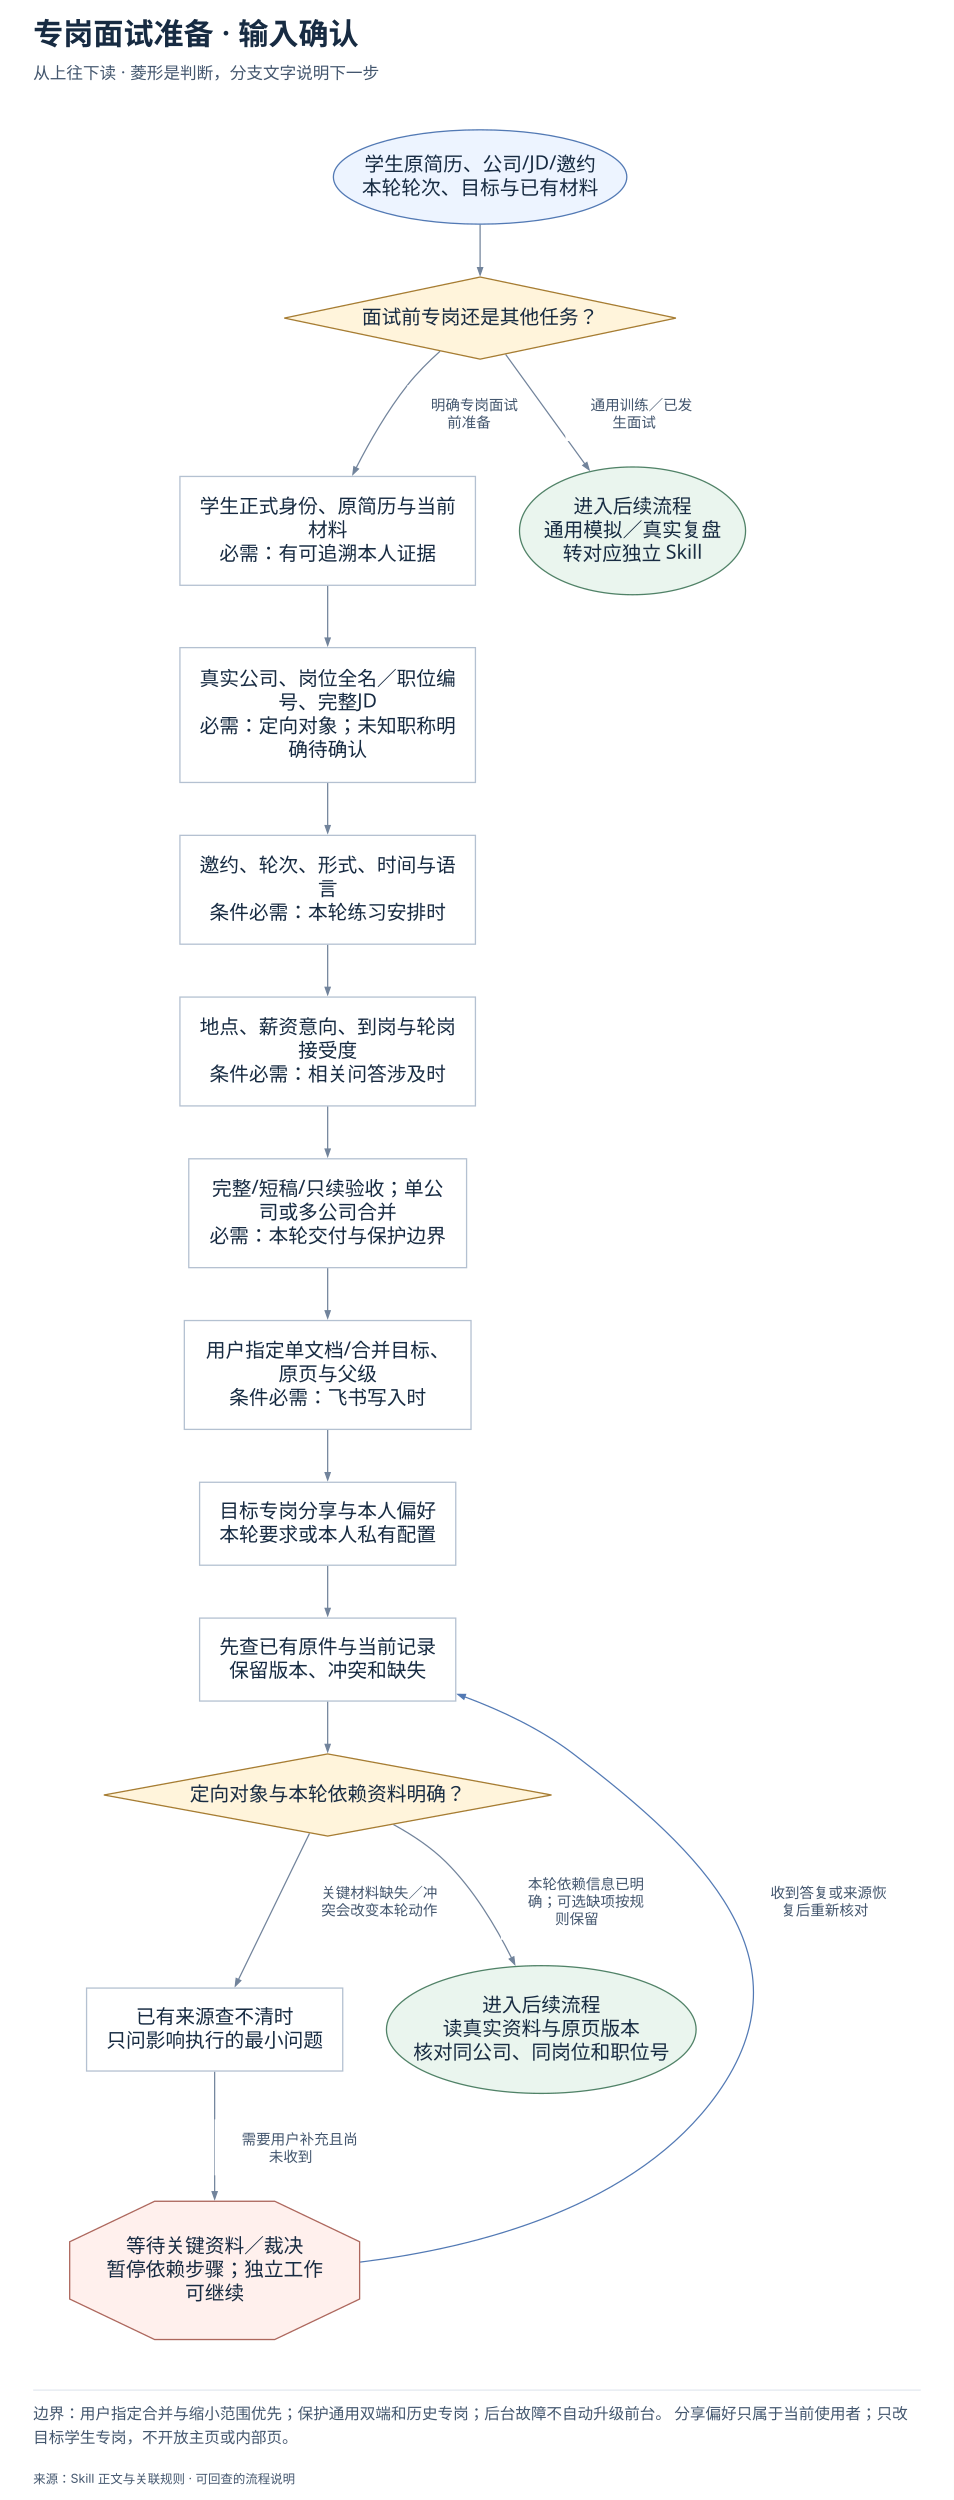
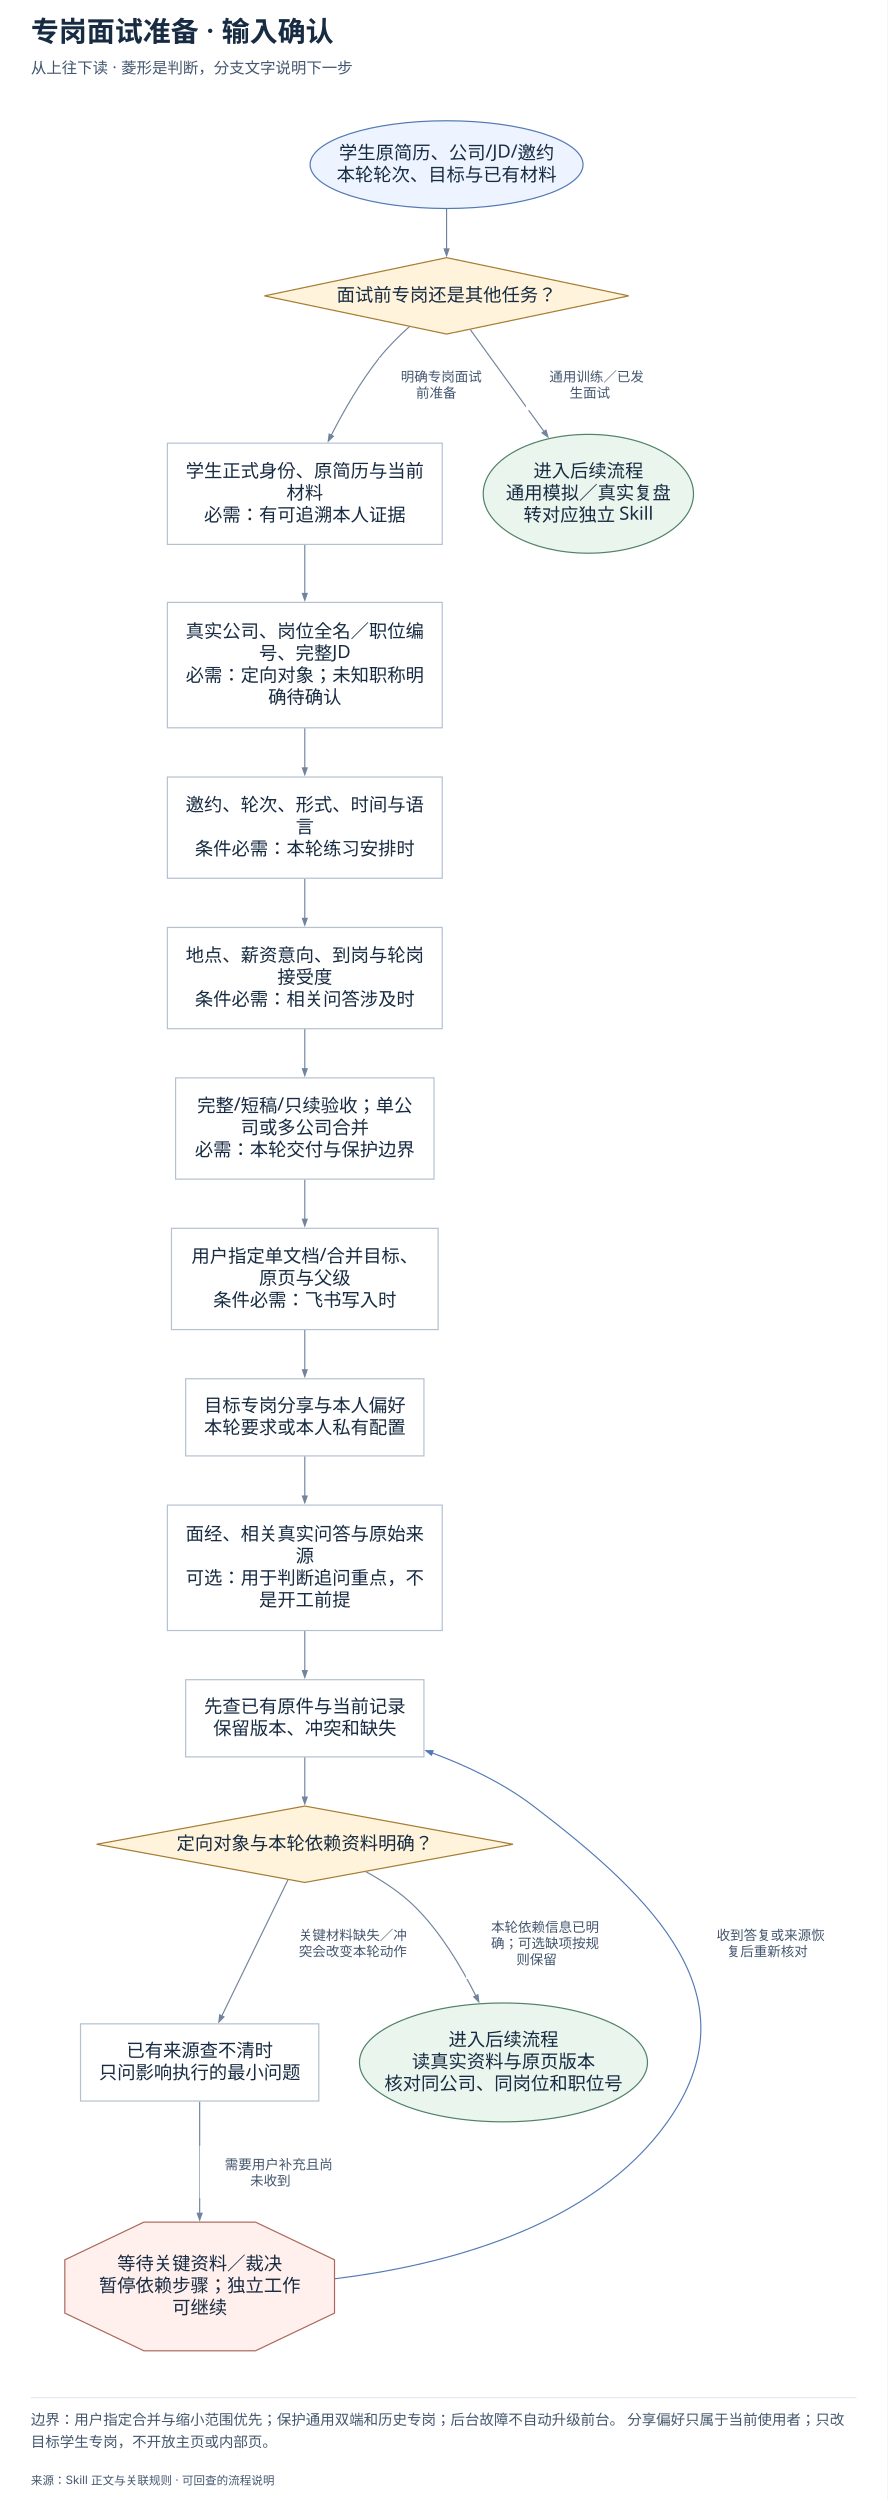
- <svg xmlns="http://www.w3.org/2000/svg" data-artifact-sha256="d12d9a1c49f8847c0cada53d51cb7fbd6866afd9c445d3b665d0113bed12bf69" viewBox="0 0 920.00 2411.00" width="920.00" height="2411.00" role="img" aria-labelledby="title desc" data-entry-x="463.01" data-definition-sha256="12acf186b3fe71b4bdbc4423b73fb12a80b41dbcc70ddea6586dea0ab58659eb" data-renderer="viz-3.31.0">
+ <svg xmlns="http://www.w3.org/2000/svg" data-artifact-sha256="397c3e8f413807d7f6c12c5a5fa2d47c6bb13471cd9e3f0d398dea059f0fabf5" viewBox="0 0 920.00 2592.00" width="920.00" height="2592.00" role="img" aria-labelledby="title desc" data-entry-x="463.01" data-definition-sha256="1edf8d5d66e0b0369730e1e6033a89fc37acab66a03d1cee56467e09436cd9e0" data-renderer="viz-3.31.0">
  <rect width="100%" height="100%" fill="white" />
  <g font-family="-apple-system,BlinkMacSystemFont,PingFang SC,sans-serif" fill="#172b42">
    <text x="32" y="43" font-size="29" font-weight="600">专岗面试准备 · 输入确认</text>
    <text x="32" y="76" font-size="16" fill="#43566e">从上往下读 · 菱形是判断，分支文字说明下一步</text>
  </g>
-   <svg x="42.00" y="100" width="836" height="2181" viewBox="0 0 836 2181">
-     <g id="graph0" class="graph" transform="scale(1 1) rotate(0) translate(25.2 2156.25)">
+   <svg x="42.00" y="100" width="836" height="2362" viewBox="0 0 836 2362">
+     <g id="graph0" class="graph" transform="scale(1 1) rotate(0) translate(25.2 2337.28)">
      <g id="edge1" class="edge">
-         <path fill="none" stroke="#71839b" stroke-width="1.2" d="M395.81,-2039.55C395.81,-2026.2 395.81,-2011.53 395.81,-1998.02" />
-         <polygon fill="#71839b" stroke="#71839b" stroke-width="1.2" points="398.26,-1998.15 395.81,-1991.15 393.36,-1998.15 398.26,-1998.15" />
+         <path fill="none" stroke="#71839b" stroke-width="1.2" d="M395.81,-2220.58C395.81,-2207.23 395.81,-2192.56 395.81,-2179.05" />
+         <polygon fill="#71839b" stroke="#71839b" stroke-width="1.2" points="398.26,-2179.18 395.81,-2172.18 393.36,-2179.18 398.26,-2179.18" />
      </g>
      <g id="edge3" class="edge">
-         <path fill="none" stroke="#71839b" stroke-width="1.2" d="M357.24,-1917.57C346.34,-1907.79 334.97,-1896.49 325.81,-1884.89 306.6,-1860.58 289.47,-1830.85 276.28,-1805.07" />
-         <polygon fill="#71839b" stroke="#71839b" stroke-width="1.2" points="278.47,-1803.98 273.13,-1798.83 274.09,-1806.19 278.47,-1803.98" />
-         <polygon fill="white" stroke="none" points="325.81,-1830.89 325.81,-1884.89 433.81,-1884.89 433.81,-1830.89 325.81,-1830.89" />
-         <text xml:space="preserve" text-anchor="start" x="348.31" y="-1860.69" font-family="PingFang SC" font-size="14.00" fill="#43566e">明确专岗面试</text>
-         <text xml:space="preserve" text-anchor="start" x="364.06" y="-1843.89" font-family="PingFang SC" font-size="14.00" fill="#43566e">前准备</text>
+         <path fill="none" stroke="#71839b" stroke-width="1.2" d="M357.24,-2098.6C346.34,-2088.82 334.97,-2077.52 325.81,-2065.92 306.6,-2041.61 289.47,-2011.88 276.28,-1986.1" />
+         <polygon fill="#71839b" stroke="#71839b" stroke-width="1.2" points="278.47,-1985.01 273.13,-1979.87 274.09,-1987.22 278.47,-1985.01" />
+         <polygon fill="white" stroke="none" points="325.81,-2011.92 325.81,-2065.92 433.81,-2065.92 433.81,-2011.92 325.81,-2011.92" />
+         <text xml:space="preserve" text-anchor="start" x="348.31" y="-2041.72" font-family="PingFang SC" font-size="14.00" fill="#43566e">明确专岗面试</text>
+         <text xml:space="preserve" text-anchor="start" x="364.06" y="-2024.92" font-family="PingFang SC" font-size="14.00" fill="#43566e">前准备</text>
      </g>
      <g id="edge2" class="edge">
-         <path fill="none" stroke="#71839b" stroke-width="1.2" d="M420.41,-1914.48C441.26,-1885.67 471.7,-1843.59 497.01,-1808.6" />
-         <polygon fill="#71839b" stroke="#71839b" stroke-width="1.2" points="498.81,-1810.28 500.93,-1803.18 494.84,-1807.41 498.81,-1810.28" />
-         <polygon fill="white" stroke="none" points="478.11,-1830.89 478.11,-1884.89 600.11,-1884.89 600.11,-1830.89 478.11,-1830.89" />
-         <text xml:space="preserve" text-anchor="start" x="502.36" y="-1860.69" font-family="PingFang SC" font-size="14.00" fill="#43566e">通用训练／已发</text>
-         <text xml:space="preserve" text-anchor="start" x="523.36" y="-1843.89" font-family="PingFang SC" font-size="14.00" fill="#43566e">生面试</text>
+         <path fill="none" stroke="#71839b" stroke-width="1.2" d="M420.41,-2095.51C441.26,-2066.7 471.7,-2024.62 497.01,-1989.63" />
+         <polygon fill="#71839b" stroke="#71839b" stroke-width="1.2" points="498.81,-1991.32 500.93,-1984.21 494.84,-1988.44 498.81,-1991.32" />
+         <polygon fill="white" stroke="none" points="478.11,-2011.92 478.11,-2065.92 600.11,-2065.92 600.11,-2011.92 478.11,-2011.92" />
+         <text xml:space="preserve" text-anchor="start" x="502.36" y="-2041.72" font-family="PingFang SC" font-size="14.00" fill="#43566e">通用训练／已发</text>
+         <text xml:space="preserve" text-anchor="start" x="523.36" y="-2024.92" font-family="PingFang SC" font-size="14.00" fill="#43566e">生面试</text>
      </g>
      <g id="edge4" class="edge">
-         <path fill="none" stroke="#71839b" stroke-width="1.2" d="M248.81,-1691.55C248.81,-1675.69 248.81,-1657.94 248.81,-1640.94" />
-         <polygon fill="#71839b" stroke="#71839b" stroke-width="1.2" points="251.26,-1640.94 248.81,-1633.94 246.36,-1640.94 251.26,-1640.94" />
+         <path fill="none" stroke="#71839b" stroke-width="1.2" d="M248.81,-1872.58C248.81,-1856.72 248.81,-1838.97 248.81,-1821.97" />
+         <polygon fill="#71839b" stroke="#71839b" stroke-width="1.2" points="251.26,-1821.98 248.81,-1814.98 246.36,-1821.98 251.26,-1821.98" />
      </g>
      <g id="edge5" class="edge">
-         <path fill="none" stroke="#71839b" stroke-width="1.2" d="M248.81,-1501.29C248.81,-1487.71 248.81,-1473.41 248.81,-1459.96" />
-         <polygon fill="#71839b" stroke="#71839b" stroke-width="1.2" points="251.26,-1460.08 248.81,-1453.08 246.36,-1460.08 251.26,-1460.08" />
+         <path fill="none" stroke="#71839b" stroke-width="1.2" d="M248.81,-1682.33C248.81,-1668.74 248.81,-1654.44 248.81,-1640.99" />
+         <polygon fill="#71839b" stroke="#71839b" stroke-width="1.2" points="251.26,-1641.11 248.81,-1634.11 246.36,-1641.11 251.26,-1641.11" />
      </g>
      <g id="edge6" class="edge">
-         <path fill="none" stroke="#71839b" stroke-width="1.2" d="M248.81,-1345.46C248.81,-1332.08 248.81,-1317.55 248.81,-1303.75" />
-         <polygon fill="#71839b" stroke="#71839b" stroke-width="1.2" points="251.26,-1304.09 248.81,-1297.09 246.36,-1304.09 251.26,-1304.09" />
+         <path fill="none" stroke="#71839b" stroke-width="1.2" d="M248.81,-1526.5C248.81,-1513.11 248.81,-1498.58 248.81,-1484.78" />
+         <polygon fill="#71839b" stroke="#71839b" stroke-width="1.2" points="251.26,-1485.12 248.81,-1478.12 246.36,-1485.12 251.26,-1485.12" />
      </g>
      <g id="edge7" class="edge">
-         <path fill="none" stroke="#71839b" stroke-width="1.2" d="M248.81,-1189.49C248.81,-1176.1 248.81,-1161.57 248.81,-1147.78" />
-         <polygon fill="#71839b" stroke="#71839b" stroke-width="1.2" points="251.26,-1148.12 248.81,-1141.12 246.36,-1148.12 251.26,-1148.12" />
+         <path fill="none" stroke="#71839b" stroke-width="1.2" d="M248.81,-1370.52C248.81,-1357.13 248.81,-1342.6 248.81,-1328.81" />
+         <polygon fill="#71839b" stroke="#71839b" stroke-width="1.2" points="251.26,-1329.15 248.81,-1322.15 246.36,-1329.15 251.26,-1329.15" />
      </g>
      <g id="edge8" class="edge">
-         <path fill="none" stroke="#71839b" stroke-width="1.2" d="M248.81,-1033.51C248.81,-1020.13 248.81,-1005.59 248.81,-991.8" />
-         <polygon fill="#71839b" stroke="#71839b" stroke-width="1.2" points="251.26,-992.14 248.81,-985.14 246.36,-992.14 251.26,-992.14" />
+         <path fill="none" stroke="#71839b" stroke-width="1.2" d="M248.81,-1214.54C248.81,-1201.16 248.81,-1186.63 248.81,-1172.83" />
+         <polygon fill="#71839b" stroke="#71839b" stroke-width="1.2" points="251.26,-1173.17 248.81,-1166.17 246.36,-1173.17 251.26,-1173.17" />
      </g>
      <g id="edge9" class="edge">
-         <path fill="none" stroke="#71839b" stroke-width="1.2" d="M248.81,-877.36C248.81,-863.77 248.81,-849.18 248.81,-835.81" />
-         <polygon fill="#71839b" stroke="#71839b" stroke-width="1.2" points="251.26,-836.03 248.81,-829.03 246.36,-836.03 251.26,-836.03" />
+         <path fill="none" stroke="#71839b" stroke-width="1.2" d="M248.81,-1058.39C248.81,-1044.8 248.81,-1030.21 248.81,-1016.84" />
+         <polygon fill="#71839b" stroke="#71839b" stroke-width="1.2" points="251.26,-1017.06 248.81,-1010.06 246.36,-1017.06 251.26,-1017.06" />
      </g>
      <g id="edge10" class="edge">
        <path fill="none" stroke="#71839b" stroke-width="1.2" d="M248.81,-615.48C248.81,-602.39 248.81,-587.66 248.81,-574" />
        <polygon fill="#71839b" stroke="#71839b" stroke-width="1.2" points="251.26,-574.02 248.81,-567.02 246.36,-574.02 251.26,-574.02" />
      </g>
      <g id="edge12" class="edge">
        <path fill="none" stroke="#71839b" stroke-width="1.2" d="M231.3,-488.14C212.7,-449.88 183.21,-389.24 162.77,-347.18" />
        <polygon fill="#71839b" stroke="#71839b" stroke-width="1.2" points="164.99,-346.15 159.72,-340.92 160.58,-348.29 164.99,-346.15" />
        <polygon fill="white" stroke="none" points="216.6,-396.06 216.6,-450.06 352.6,-450.06 352.6,-396.06 216.6,-396.06" />
        <text xml:space="preserve" text-anchor="start" x="242.6" y="-425.86" font-family="PingFang SC" font-size="14.00" fill="#43566e">关键材料缺失／冲</text>
        <text xml:space="preserve" text-anchor="start" x="242.6" y="-409.06" font-family="PingFang SC" font-size="14.00" fill="#43566e">突会改变本轮动作</text>
      </g>
      <g id="edge11" class="edge">
        <path fill="none" stroke="#71839b" stroke-width="1.2" d="M312.15,-496.71C329.91,-487.02 348.31,-474.9 362.81,-460.56 389.35,-434.32 410.75,-398.83 426.2,-367.88" />
        <polygon fill="#71839b" stroke="#71839b" stroke-width="1.2" points="428.33,-369.12 429.21,-361.75 423.93,-366.96 428.33,-369.12" />
        <polygon fill="white" stroke="none" points="415.87,-385.56 415.87,-460.56 551.87,-460.56 551.87,-385.56 415.87,-385.56" />
        <text xml:space="preserve" text-anchor="start" x="441.87" y="-434.26" font-family="PingFang SC" font-size="14.00" fill="#43566e">本轮依赖信息已明</text>
        <text xml:space="preserve" text-anchor="start" x="441.87" y="-417.46" font-family="PingFang SC" font-size="14.00" fill="#43566e">确；可选缺项按规</text>
        <text xml:space="preserve" text-anchor="start" x="468.12" y="-400.66" font-family="PingFang SC" font-size="14.00" fill="#43566e">则保留</text>
      </g>
      <g id="edge13" class="edge">
        <path fill="none" stroke="#71839b" stroke-width="1.2" d="M139.81,-258.37C139.81,-226.57 139.81,-181 139.81,-142.39" />
        <polygon fill="#71839b" stroke="#71839b" stroke-width="1.2" points="142.26,-142.57 139.81,-135.57 137.36,-142.57 142.26,-142.57" />
        <polygon fill="white" stroke="none" points="139.81,-158.36 139.81,-212.36 275.81,-212.36 275.81,-158.36 139.81,-158.36" />
        <text xml:space="preserve" text-anchor="start" x="165.81" y="-188.16" font-family="PingFang SC" font-size="14.00" fill="#43566e">需要用户补充且尚</text>
        <text xml:space="preserve" text-anchor="start" x="192.06" y="-171.36" font-family="PingFang SC" font-size="14.00" fill="#43566e">未收到</text>
      </g>
      <g id="edge14" class="edge">
        <path fill="none" stroke="#5279b4" stroke-width="1.2" d="M280.01,-74.66C393.66,-88.6 547.25,-128.05 624.81,-237.36 716.29,-366.28 611.49,-468.87 485.81,-564.76 454.91,-588.34 417.12,-606.36 380.87,-619.86" />
        <polygon fill="#5279b4" stroke="#5279b4" stroke-width="1.2" points="380.12,-617.52 374.38,-622.22 381.8,-622.13 380.12,-617.52" />
        <polygon fill="white" stroke="none" points="649.78,-396.06 649.78,-450.06 785.78,-450.06 785.78,-396.06 649.78,-396.06" />
        <text xml:space="preserve" text-anchor="start" x="675.78" y="-425.86" font-family="PingFang SC" font-size="14.00" fill="#43566e">收到答复或来源恢</text>
        <text xml:space="preserve" text-anchor="start" x="686.28" y="-409.06" font-family="PingFang SC" font-size="14.00" fill="#43566e">复后重新核对</text>
      </g>
      <g id="edge15" class="edge">
-         <path fill="none" stroke="#71839b" stroke-width="1.2" d="M248.81,-746.35C248.81,-733.34 248.81,-718.72 248.81,-705.13" />
-         <polygon fill="#71839b" stroke="#71839b" stroke-width="1.2" points="251.26,-705.18 248.81,-698.18 246.36,-705.18 251.26,-705.18" />
+         <path fill="none" stroke="#71839b" stroke-width="1.2" d="M248.81,-927.52C248.81,-914.78 248.81,-900.21 248.81,-885.83" />
+         <polygon fill="#71839b" stroke="#71839b" stroke-width="1.2" points="251.26,-886.21 248.81,-879.21 246.36,-886.21 251.26,-886.21" />
+       </g>
+       <g id="edge16" class="edge">
+         <path fill="none" stroke="#71839b" stroke-width="1.2" d="M248.81,-746.35C248.81,-732.42 248.81,-717.93 248.81,-704.76" />
+         <polygon fill="#71839b" stroke="#71839b" stroke-width="1.2" points="251.26,-705.13 248.81,-698.13 246.36,-705.13 251.26,-705.13" />
      </g>
      <g id="node1" class="node">
-         <ellipse fill="#edf4ff" stroke="#5279b4" stroke-width="1.25" cx="395.81" cy="-2085.57" rx="141.49" ry="45.48" />
-         <text xml:space="preserve" text-anchor="middle" x="395.81" y="-2091.27" font-family="PingFang SC" font-size="19.00" fill="#172b42">学生原简历、公司/JD/邀约</text>
-         <text xml:space="preserve" text-anchor="middle" x="395.81" y="-2068.47" font-family="PingFang SC" font-size="19.00" fill="#172b42">本轮轮次、目标与已有材料</text>
+         <ellipse fill="#edf4ff" stroke="#5279b4" stroke-width="1.25" cx="395.81" cy="-2266.6" rx="141.49" ry="45.48" />
+         <text xml:space="preserve" text-anchor="middle" x="395.81" y="-2272.3" font-family="PingFang SC" font-size="19.00" fill="#172b42">学生原简历、公司/JD/邀约</text>
+         <text xml:space="preserve" text-anchor="middle" x="395.81" y="-2249.5" font-family="PingFang SC" font-size="19.00" fill="#172b42">本轮轮次、目标与已有材料</text>
      </g>
      <g id="node2" class="node">
-         <polygon fill="#fff4db" stroke="#a67c32" stroke-width="1.25" points="395.81,-1989.09 206.95,-1949.49 395.81,-1909.89 584.67,-1949.49 395.81,-1989.09" />
-         <text xml:space="preserve" text-anchor="middle" x="395.81" y="-1943.79" font-family="PingFang SC" font-size="19.00" fill="#172b42">面试前专岗还是其他任务？</text>
+         <polygon fill="#fff4db" stroke="#a67c32" stroke-width="1.25" points="395.81,-2170.12 206.95,-2130.52 395.81,-2090.92 584.67,-2130.52 395.81,-2170.12" />
+         <text xml:space="preserve" text-anchor="middle" x="395.81" y="-2124.82" font-family="PingFang SC" font-size="19.00" fill="#172b42">面试前专岗还是其他任务？</text>
      </g>
      <g id="node3" class="node">
-         <polygon fill="#ffffff" stroke="#b4c1d1" stroke-width="1.25" points="391.3,-1796.77 106.32,-1796.77 106.32,-1691.8 391.3,-1691.8 391.3,-1796.77" />
-         <text xml:space="preserve" text-anchor="middle" x="248.81" y="-1761.39" font-family="PingFang SC" font-size="19.00" fill="#172b42">学生正式身份、原简历与当前</text>
-         <text xml:space="preserve" text-anchor="middle" x="248.81" y="-1738.59" font-family="PingFang SC" font-size="19.00" fill="#172b42">材料</text>
-         <text xml:space="preserve" text-anchor="middle" x="248.81" y="-1715.79" font-family="PingFang SC" font-size="19.00" fill="#172b42">必需：有可追溯本人证据</text>
+         <polygon fill="#ffffff" stroke="#b4c1d1" stroke-width="1.25" points="391.3,-1977.81 106.32,-1977.81 106.32,-1872.83 391.3,-1872.83 391.3,-1977.81" />
+         <text xml:space="preserve" text-anchor="middle" x="248.81" y="-1942.42" font-family="PingFang SC" font-size="19.00" fill="#172b42">学生正式身份、原简历与当前</text>
+         <text xml:space="preserve" text-anchor="middle" x="248.81" y="-1919.62" font-family="PingFang SC" font-size="19.00" fill="#172b42">材料</text>
+         <text xml:space="preserve" text-anchor="middle" x="248.81" y="-1896.82" font-family="PingFang SC" font-size="19.00" fill="#172b42">必需：有可追溯本人证据</text>
      </g>
      <g id="node4" class="node">
-         <polygon fill="#ffffff" stroke="#b4c1d1" stroke-width="1.25" points="391.3,-1631.68 106.32,-1631.68 106.32,-1501.65 391.3,-1501.65 391.3,-1631.68" />
-         <text xml:space="preserve" text-anchor="middle" x="248.81" y="-1595.17" font-family="PingFang SC" font-size="19.00" fill="#172b42">真实公司、岗位全名／职位编</text>
-         <text xml:space="preserve" text-anchor="middle" x="248.81" y="-1572.37" font-family="PingFang SC" font-size="19.00" fill="#172b42">号、完整JD</text>
-         <text xml:space="preserve" text-anchor="middle" x="248.81" y="-1549.57" font-family="PingFang SC" font-size="19.00" fill="#172b42">必需：定向对象；未知职称明</text>
-         <text xml:space="preserve" text-anchor="middle" x="248.81" y="-1526.77" font-family="PingFang SC" font-size="19.00" fill="#172b42">确待确认</text>
+         <polygon fill="#ffffff" stroke="#b4c1d1" stroke-width="1.25" points="391.3,-1812.72 106.32,-1812.72 106.32,-1682.68 391.3,-1682.68 391.3,-1812.72" />
+         <text xml:space="preserve" text-anchor="middle" x="248.81" y="-1776.2" font-family="PingFang SC" font-size="19.00" fill="#172b42">真实公司、岗位全名／职位编</text>
+         <text xml:space="preserve" text-anchor="middle" x="248.81" y="-1753.4" font-family="PingFang SC" font-size="19.00" fill="#172b42">号、完整JD</text>
+         <text xml:space="preserve" text-anchor="middle" x="248.81" y="-1730.6" font-family="PingFang SC" font-size="19.00" fill="#172b42">必需：定向对象；未知职称明</text>
+         <text xml:space="preserve" text-anchor="middle" x="248.81" y="-1707.8" font-family="PingFang SC" font-size="19.00" fill="#172b42">确待确认</text>
      </g>
      <g id="node5" class="node">
-         <polygon fill="#ffffff" stroke="#b4c1d1" stroke-width="1.25" points="391.3,-1450.65 106.32,-1450.65 106.32,-1345.68 391.3,-1345.68 391.3,-1450.65" />
-         <text xml:space="preserve" text-anchor="middle" x="248.81" y="-1415.26" font-family="PingFang SC" font-size="19.00" fill="#172b42">邀约、轮次、形式、时间与语</text>
-         <text xml:space="preserve" text-anchor="middle" x="248.81" y="-1392.46" font-family="PingFang SC" font-size="19.00" fill="#172b42">言</text>
-         <text xml:space="preserve" text-anchor="middle" x="248.81" y="-1369.66" font-family="PingFang SC" font-size="19.00" fill="#172b42">条件必需：本轮练习安排时</text>
+         <polygon fill="#ffffff" stroke="#b4c1d1" stroke-width="1.25" points="391.3,-1631.68 106.32,-1631.68 106.32,-1526.71 391.3,-1526.71 391.3,-1631.68" />
+         <text xml:space="preserve" text-anchor="middle" x="248.81" y="-1596.3" font-family="PingFang SC" font-size="19.00" fill="#172b42">邀约、轮次、形式、时间与语</text>
+         <text xml:space="preserve" text-anchor="middle" x="248.81" y="-1573.5" font-family="PingFang SC" font-size="19.00" fill="#172b42">言</text>
+         <text xml:space="preserve" text-anchor="middle" x="248.81" y="-1550.7" font-family="PingFang SC" font-size="19.00" fill="#172b42">条件必需：本轮练习安排时</text>
      </g>
      <g id="node6" class="node">
-         <polygon fill="#ffffff" stroke="#b4c1d1" stroke-width="1.25" points="391.3,-1294.68 106.32,-1294.68 106.32,-1189.7 391.3,-1189.7 391.3,-1294.68" />
-         <text xml:space="preserve" text-anchor="middle" x="248.81" y="-1259.29" font-family="PingFang SC" font-size="19.00" fill="#172b42">地点、薪资意向、到岗与轮岗</text>
-         <text xml:space="preserve" text-anchor="middle" x="248.81" y="-1236.49" font-family="PingFang SC" font-size="19.00" fill="#172b42">接受度</text>
-         <text xml:space="preserve" text-anchor="middle" x="248.81" y="-1213.69" font-family="PingFang SC" font-size="19.00" fill="#172b42">条件必需：相关问答涉及时</text>
+         <polygon fill="#ffffff" stroke="#b4c1d1" stroke-width="1.25" points="391.3,-1475.71 106.32,-1475.71 106.32,-1370.73 391.3,-1370.73 391.3,-1475.71" />
+         <text xml:space="preserve" text-anchor="middle" x="248.81" y="-1440.32" font-family="PingFang SC" font-size="19.00" fill="#172b42">地点、薪资意向、到岗与轮岗</text>
+         <text xml:space="preserve" text-anchor="middle" x="248.81" y="-1417.52" font-family="PingFang SC" font-size="19.00" fill="#172b42">接受度</text>
+         <text xml:space="preserve" text-anchor="middle" x="248.81" y="-1394.72" font-family="PingFang SC" font-size="19.00" fill="#172b42">条件必需：相关问答涉及时</text>
      </g>
      <g id="node7" class="node">
-         <polygon fill="#ffffff" stroke="#b4c1d1" stroke-width="1.25" points="382.77,-1138.7 114.85,-1138.7 114.85,-1033.72 382.77,-1033.72 382.77,-1138.7" />
-         <text xml:space="preserve" text-anchor="middle" x="248.81" y="-1103.31" font-family="PingFang SC" font-size="19.00" fill="#172b42">完整/短稿/只续验收；单公</text>
-         <text xml:space="preserve" text-anchor="middle" x="248.81" y="-1080.51" font-family="PingFang SC" font-size="19.00" fill="#172b42">司或多公司合并</text>
-         <text xml:space="preserve" text-anchor="middle" x="248.81" y="-1057.71" font-family="PingFang SC" font-size="19.00" fill="#172b42">必需：本轮交付与保护边界</text>
+         <polygon fill="#ffffff" stroke="#b4c1d1" stroke-width="1.25" points="382.77,-1319.73 114.85,-1319.73 114.85,-1214.76 382.77,-1214.76 382.77,-1319.73" />
+         <text xml:space="preserve" text-anchor="middle" x="248.81" y="-1284.34" font-family="PingFang SC" font-size="19.00" fill="#172b42">完整/短稿/只续验收；单公</text>
+         <text xml:space="preserve" text-anchor="middle" x="248.81" y="-1261.54" font-family="PingFang SC" font-size="19.00" fill="#172b42">司或多公司合并</text>
+         <text xml:space="preserve" text-anchor="middle" x="248.81" y="-1238.74" font-family="PingFang SC" font-size="19.00" fill="#172b42">必需：本轮交付与保护边界</text>
      </g>
      <g id="node8" class="node">
-         <polygon fill="#ffffff" stroke="#b4c1d1" stroke-width="1.25" points="387.05,-982.72 110.57,-982.72 110.57,-877.75 387.05,-877.75 387.05,-982.72" />
-         <text xml:space="preserve" text-anchor="middle" x="248.81" y="-947.34" font-family="PingFang SC" font-size="19.00" fill="#172b42">用户指定单文档/合并目标、</text>
-         <text xml:space="preserve" text-anchor="middle" x="248.81" y="-924.54" font-family="PingFang SC" font-size="19.00" fill="#172b42">原页与父级</text>
-         <text xml:space="preserve" text-anchor="middle" x="248.81" y="-901.74" font-family="PingFang SC" font-size="19.00" fill="#172b42">条件必需：飞书写入时</text>
+         <polygon fill="#ffffff" stroke="#b4c1d1" stroke-width="1.25" points="387.05,-1163.76 110.57,-1163.76 110.57,-1058.78 387.05,-1058.78 387.05,-1163.76" />
+         <text xml:space="preserve" text-anchor="middle" x="248.81" y="-1128.37" font-family="PingFang SC" font-size="19.00" fill="#172b42">用户指定单文档/合并目标、</text>
+         <text xml:space="preserve" text-anchor="middle" x="248.81" y="-1105.57" font-family="PingFang SC" font-size="19.00" fill="#172b42">原页与父级</text>
+         <text xml:space="preserve" text-anchor="middle" x="248.81" y="-1082.77" font-family="PingFang SC" font-size="19.00" fill="#172b42">条件必需：飞书写入时</text>
      </g>
      <g id="node9" class="node">
        <polygon fill="#ffffff" stroke="#b4c1d1" stroke-width="1.25" points="372.33,-695.76 125.29,-695.76 125.29,-615.76 372.33,-615.76 372.33,-695.76" />
        <text xml:space="preserve" text-anchor="middle" x="248.81" y="-661.46" font-family="PingFang SC" font-size="19.00" fill="#172b42">先查已有原件与当前记录</text>
        <text xml:space="preserve" text-anchor="middle" x="248.81" y="-638.66" font-family="PingFang SC" font-size="19.00" fill="#172b42">保留版本、冲突和缺失</text>
      </g>
      <g id="node10" class="node">
        <polygon fill="#fff4db" stroke="#a67c32" stroke-width="1.25" points="248.81,-564.76 32.95,-525.16 248.81,-485.56 464.67,-525.16 248.81,-564.76" />
        <text xml:space="preserve" text-anchor="middle" x="248.81" y="-519.46" font-family="PingFang SC" font-size="19.00" fill="#172b42">定向对象与本轮依赖资料明确？</text>
      </g>
      <g id="node11" class="node">
        <polygon fill="#ffffff" stroke="#b4c1d1" stroke-width="1.25" points="263.33,-338.96 16.29,-338.96 16.29,-258.96 263.33,-258.96 263.33,-338.96" />
        <text xml:space="preserve" text-anchor="middle" x="139.81" y="-304.66" font-family="PingFang SC" font-size="19.00" fill="#172b42">已有来源查不清时</text>
        <text xml:space="preserve" text-anchor="middle" x="139.81" y="-281.86" font-family="PingFang SC" font-size="19.00" fill="#172b42">只问影响执行的最小问题</text>
      </g>
      <g id="node12" class="node">
        <polygon fill="#fff0ed" stroke="#ad675d" stroke-width="1.25" points="279.62,-39.06 279.62,-94.3 197.72,-133.36 81.9,-133.36 0,-94.3 0,-39.06 81.9,0 197.72,0 279.62,-39.06" />
        <text xml:space="preserve" text-anchor="middle" x="139.81" y="-83.78" font-family="PingFang SC" font-size="19.00" fill="#172b42">等待关键资料／裁决</text>
        <text xml:space="preserve" text-anchor="middle" x="139.81" y="-60.98" font-family="PingFang SC" font-size="19.00" fill="#172b42">暂停依赖步骤；独立工作</text>
        <text xml:space="preserve" text-anchor="middle" x="139.81" y="-38.18" font-family="PingFang SC" font-size="19.00" fill="#172b42">可继续</text>
      </g>
      <g id="node13" class="node">
-         <polygon fill="#ffffff" stroke="#b4c1d1" stroke-width="1.25" points="372.33,-826.75 125.29,-826.75 125.29,-746.76 372.33,-746.76 372.33,-826.75" />
-         <text xml:space="preserve" text-anchor="middle" x="248.81" y="-792.45" font-family="PingFang SC" font-size="19.00" fill="#172b42">目标专岗分享与本人偏好</text>
-         <text xml:space="preserve" text-anchor="middle" x="248.81" y="-769.65" font-family="PingFang SC" font-size="19.00" fill="#172b42">本轮要求或本人私有配置</text>
+         <polygon fill="#ffffff" stroke="#b4c1d1" stroke-width="1.25" points="372.33,-1007.78 125.29,-1007.78 125.29,-927.79 372.33,-927.79 372.33,-1007.78" />
+         <text xml:space="preserve" text-anchor="middle" x="248.81" y="-973.48" font-family="PingFang SC" font-size="19.00" fill="#172b42">目标专岗分享与本人偏好</text>
+         <text xml:space="preserve" text-anchor="middle" x="248.81" y="-950.68" font-family="PingFang SC" font-size="19.00" fill="#172b42">本轮要求或本人私有配置</text>
      </g>
      <g id="node14" class="node">
-         <ellipse fill="#eaf5ee" stroke="#508267" stroke-width="1.25" cx="542.81" cy="-1744.29" rx="109.01" ry="61.6" />
-         <text xml:space="preserve" text-anchor="middle" x="542.81" y="-1761.39" font-family="PingFang SC" font-size="19.00" fill="#172b42">进入后续流程</text>
-         <text xml:space="preserve" text-anchor="middle" x="542.81" y="-1738.59" font-family="PingFang SC" font-size="19.00" fill="#172b42">通用模拟／真实复盘</text>
-         <text xml:space="preserve" text-anchor="middle" x="542.81" y="-1715.79" font-family="PingFang SC" font-size="19.00" fill="#172b42">转对应独立 Skill</text>
+         <polygon fill="#ffffff" stroke="#b4c1d1" stroke-width="1.25" points="391.3,-876.79 106.32,-876.79 106.32,-746.76 391.3,-746.76 391.3,-876.79" />
+         <text xml:space="preserve" text-anchor="middle" x="248.81" y="-840.27" font-family="PingFang SC" font-size="19.00" fill="#172b42">面经、相关真实问答与原始来</text>
+         <text xml:space="preserve" text-anchor="middle" x="248.81" y="-817.47" font-family="PingFang SC" font-size="19.00" fill="#172b42">源</text>
+         <text xml:space="preserve" text-anchor="middle" x="248.81" y="-794.67" font-family="PingFang SC" font-size="19.00" fill="#172b42">可选：用于判断追问重点，不</text>
+         <text xml:space="preserve" text-anchor="middle" x="248.81" y="-771.87" font-family="PingFang SC" font-size="19.00" fill="#172b42">是开工前提</text>
      </g>
      <g id="node15" class="node">
+         <ellipse fill="#eaf5ee" stroke="#508267" stroke-width="1.25" cx="542.81" cy="-1925.32" rx="109.01" ry="61.6" />
+         <text xml:space="preserve" text-anchor="middle" x="542.81" y="-1942.42" font-family="PingFang SC" font-size="19.00" fill="#172b42">进入后续流程</text>
+         <text xml:space="preserve" text-anchor="middle" x="542.81" y="-1919.62" font-family="PingFang SC" font-size="19.00" fill="#172b42">通用模拟／真实复盘</text>
+         <text xml:space="preserve" text-anchor="middle" x="542.81" y="-1896.82" font-family="PingFang SC" font-size="19.00" fill="#172b42">转对应独立 Skill</text>
+       </g>
+       <g id="node16" class="node">
        <ellipse fill="#eaf5ee" stroke="#508267" stroke-width="1.25" cx="454.81" cy="-298.96" rx="149.32" ry="61.6" />
        <text xml:space="preserve" text-anchor="middle" x="454.81" y="-316.06" font-family="PingFang SC" font-size="19.00" fill="#172b42">进入后续流程</text>
        <text xml:space="preserve" text-anchor="middle" x="454.81" y="-293.26" font-family="PingFang SC" font-size="19.00" fill="#172b42">读真实资料与原页版本</text>
        <text xml:space="preserve" text-anchor="middle" x="454.81" y="-270.46" font-family="PingFang SC" font-size="19.00" fill="#172b42">核对同公司、同岗位和职位号</text>
      </g>
    </g>
  </svg>
-   <path d="M32 2305H888" stroke="#dce3ec" />
+   <path d="M32 2486H888" stroke="#dce3ec" />
  <g font-family="-apple-system,BlinkMacSystemFont,PingFang SC,sans-serif" fill="#43566e">
-     <text x="32" y="2333" font-size="15">边界：用户指定合并与缩小范围优先；保护通用双端和历史专岗；后台故障不自动升级前台。 分享偏好只属于当前使用者；只改</text>
-     <text x="32" y="2356" font-size="15">目标学生专岗，不开放主页或内部页。</text>
-     <text x="32" y="2395" font-size="12">来源：Skill 正文与关联规则 · 可回查的流程说明</text>
+     <text x="32" y="2514" font-size="15">边界：用户指定合并与缩小范围优先；保护通用双端和历史专岗；后台故障不自动升级前台。 分享偏好只属于当前使用者；只改</text>
+     <text x="32" y="2537" font-size="15">目标学生专岗，不开放主页或内部页。</text>
+     <text x="32" y="2576" font-size="12">来源：Skill 正文与关联规则 · 可回查的流程说明</text>
  </g>
</svg>
